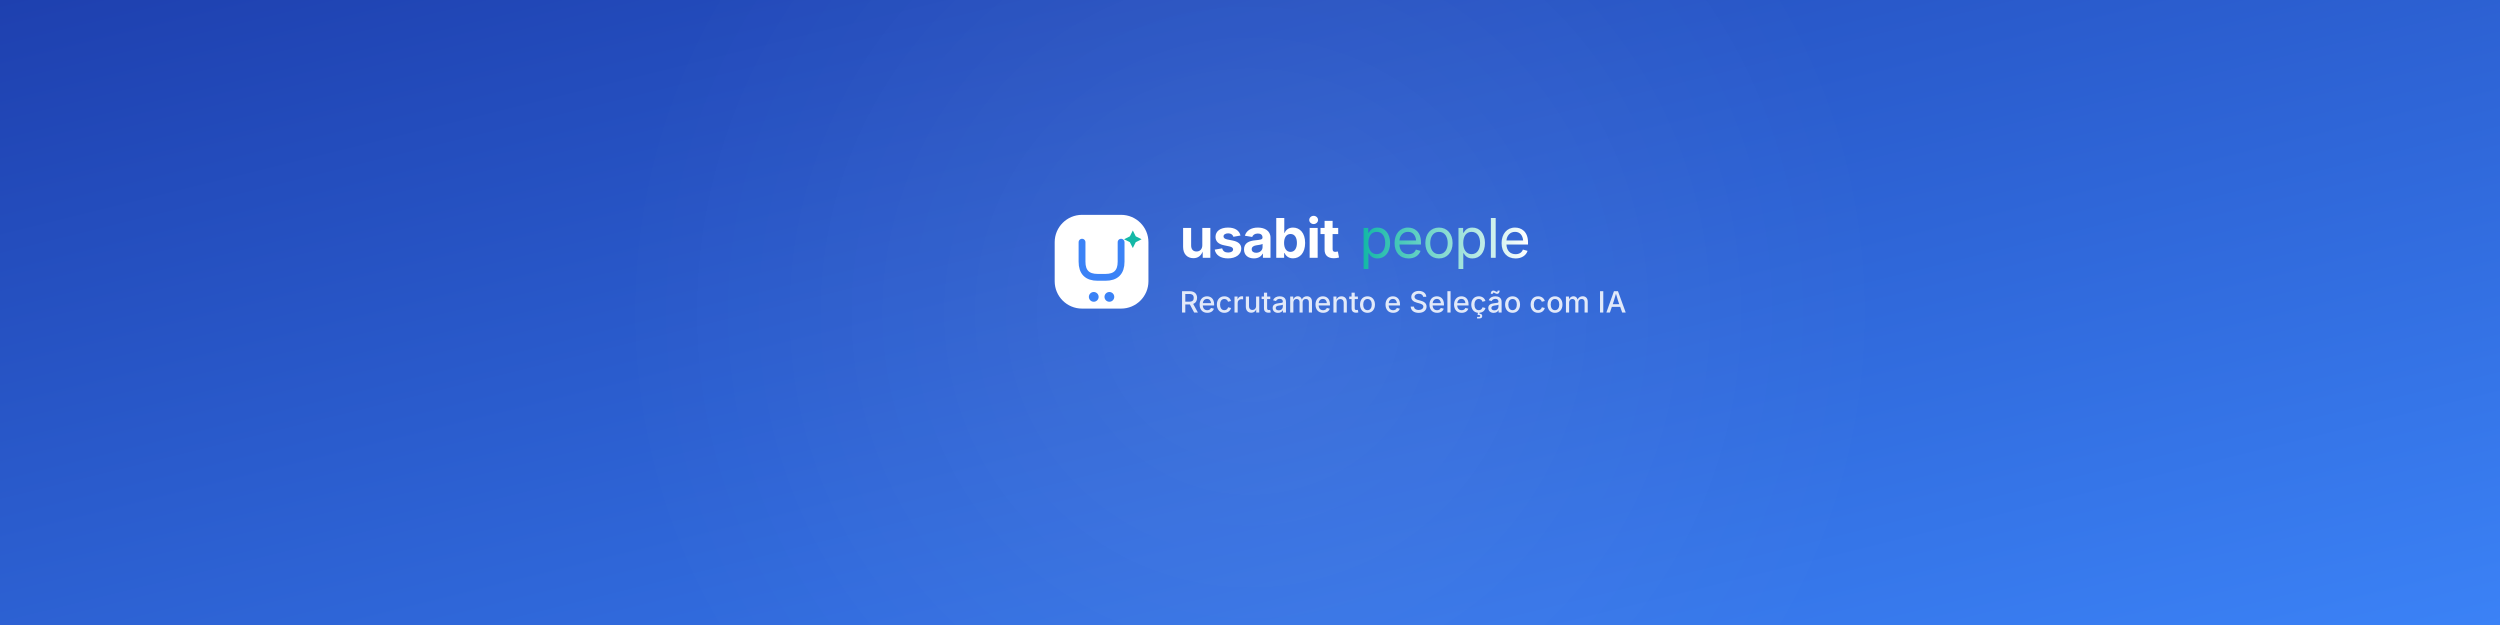
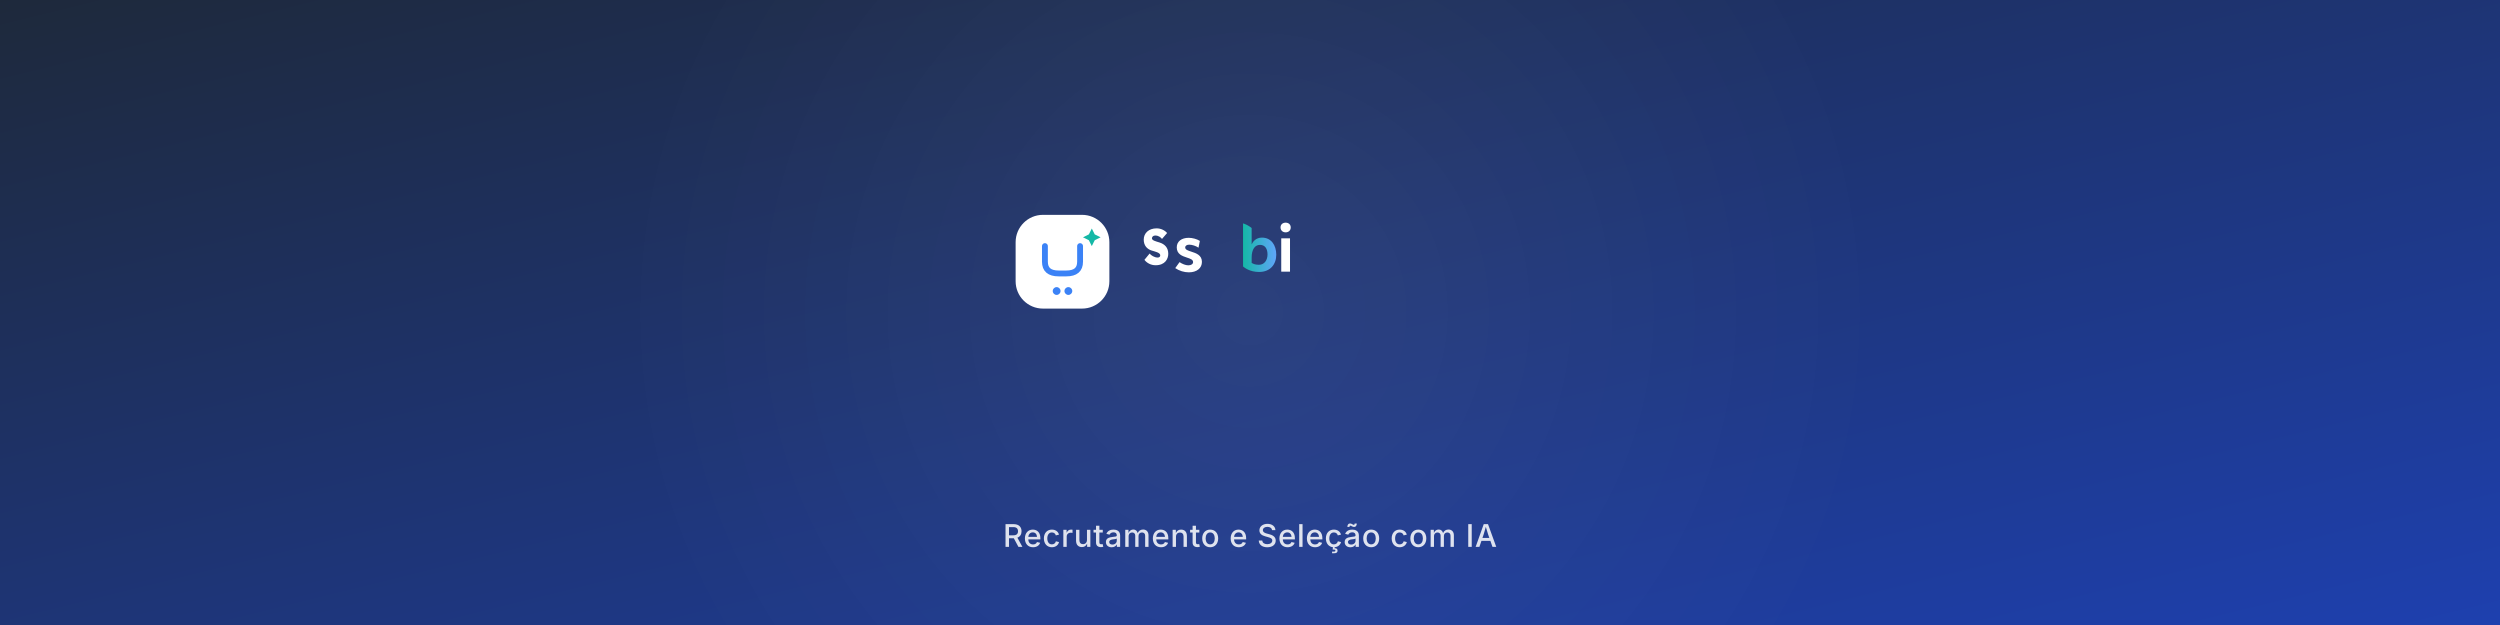
<svg xmlns="http://www.w3.org/2000/svg" width="1280" height="320" viewBox="0 0 1280 320" fill="none">
  <defs>
    <linearGradient id="bgDark" x1="0%" y1="0%" x2="100%" y2="100%">
-       <stop offset="0%" stop-color="#1e40af" />
-       <stop offset="100%" stop-color="#3b82f6" />
+       <stop offset="0%" stop-color="#1e293b" />
+       <stop offset="100%" stop-color="#1e40af" />
    </linearGradient>
    <linearGradient id="logoGrad" x1="0%" y1="0%" x2="100%" y2="0%">
      <stop offset="0%" stop-color="#14b8a6" />
      <stop offset="100%" stop-color="#ffffff" />
    </linearGradient>
+     <linearGradient id="bGrad" x1="0%" y1="0%" x2="100%" y2="0%">
+       <stop offset="0%" stop-color="#14b8a6" />
+       <stop offset="100%" stop-color="#60a5fa" />
+     </linearGradient>
    <radialGradient id="glowDark" cx="50%" cy="50%" r="50%">
-       <stop offset="0%" stop-color="#ffffff" stop-opacity="0.08" />
+       <stop offset="0%" stop-color="#ffffff" stop-opacity="0.06" />
      <stop offset="100%" stop-color="#ffffff" stop-opacity="0" />
    </radialGradient>
  </defs>
  <rect width="1280" height="320" fill="url(#bgDark)" />
  <circle cx="640" cy="160" r="320" fill="url(#glowDark)" />
-   <g transform="translate(540, 110)">
-     <g transform="translate(0, 0)">
-       <rect x="0" y="0" width="48" height="48" rx="14" fill="#ffffff" />
-       <path d="M14 14 L14 24 Q14 32 22 32 L26 32 Q34 32 34 24 L34 14" stroke="#3b82f6" stroke-width="3.5" fill="none" stroke-linecap="round" />
-       <circle cx="20" cy="42" r="2.5" fill="#3b82f6" />
-       <circle cx="28" cy="42" r="2.5" fill="#3b82f6" />
-       <path d="M40 8 L41.5 11 L44.5 12.5 L41.5 14 L40 17 L38.5 14 L35.5 12.5 L38.5 11 Z" fill="#14b8a6" />
-     </g>
-     <g transform="translate(64, 0)">
-       <text x="0" y="22" font-family="system-ui, -apple-system, sans-serif" font-size="28" font-weight="700" fill="#ffffff" letter-spacing="-0.02em">usabit</text>
-       <text x="92" y="22" font-family="system-ui, -apple-system, sans-serif" font-size="28" font-weight="400" fill="url(#logoGrad)" letter-spacing="-0.02em">people</text>
-       <text x="0" y="50" font-family="system-ui, -apple-system, sans-serif" font-size="15" font-weight="500" fill="rgba(255,255,255,0.85)" letter-spacing="0">Recrutamento e Seleção com IA</text>
+   <g transform="translate(520, 110)">
+     <rect x="0" y="0" width="48" height="48" rx="14" fill="#ffffff" />
+     <path d="M15 16 L15 24 Q15 30 22 30 L26 30 Q33 30 33 24 L33 16" stroke="#3b82f6" stroke-width="3" fill="none" stroke-linecap="round" />
+     <circle cx="21" cy="39" r="2" fill="#3b82f6" />
+     <circle cx="27" cy="39" r="2" fill="#3b82f6" />
+     <path d="M39 7 L40.5 10 L43.5 11.5 L40.5 13 L39 16 L37.5 13 L34.5 11.5 L37.5 10 Z" fill="#14b8a6" />
+     <g transform="translate(64, 4) scale(0.8)">
+       <path d="M92.802 6.205C91.018 6.205 89.539 5.032 89.539 3.018C89.539 1.118 91.018 0 92.802 0C94.637 0 96.066 1.118 96.066 3.075C96.066 5.032 94.639 6.205 92.802 6.205Z" fill="#ffffff" />
+       <path d="M95.606 10.032V31.361H89.998V10.032H95.606Z" fill="#ffffff" />
+       <path fill-rule="evenodd" clip-rule="evenodd" d="M65.593 28.076C66.304 28.672 69.754 31.563 75.8 31.563C82.937 31.563 86.812 26.715 86.814 20.541C86.814 14.265 83.449 9.571 77.637 9.571C73.762 9.571 71.875 12.123 71.06 13.909L71.048 3.431C71.048 3.431 68.788 1.452 65.539 0.462C65.539 2.017 65.553 28.042 65.553 28.042L65.593 28.076ZM71.06 22.276C71.06 17.275 73.047 14.214 76.361 14.214C79.777 14.214 81.204 16.868 81.205 20.387C81.205 23.856 79.319 26.969 75.648 26.969C73.129 26.969 71.807 26.187 71.156 25.802C71.122 25.782 71.09 25.763 71.06 25.745V22.276Z" fill="url(#bGrad)" />
+       <path d="M28.526 15.876C28.526 14.804 29.545 14.09 31.075 14.09C32.961 14.09 35.409 14.906 37.042 16.028L37.909 11.691C36.124 10.516 33.167 9.7 30.822 9.7C26.131 9.7 23.123 12.047 23.123 15.823C23.123 20.212 26.699 21.387 29.668 22.362C31.774 23.054 33.574 23.645 33.574 25.212C33.574 26.54 32.3 27.305 30.515 27.305C28.782 27.305 26.641 26.437 24.907 25.263L22.154 29.09C24.702 30.825 27.813 31.795 30.872 31.795C35.919 31.795 39.233 29.141 39.233 25.111C39.233 20.756 35.472 19.538 32.408 18.546C30.302 17.864 28.526 17.289 28.526 15.876Z" fill="#ffffff" />
+       <path d="M9.585 27.255C6.526 27.255 3.983 25.791 2.431 23.81L5.745 19.77C6.716 20.955 8.83 22.336 10.929 22.336C11.849 22.336 12.563 21.846 12.563 20.898C12.563 19.175 9.269 18.537 7.031 17.829C4.074 16.899 1.989 14.602 1.989 10.854C1.989 6.7 5.202 3.647 10.249 3.647C13.001 3.647 15.471 4.913 16.95 6.627L13.686 10.413C12.869 9.381 11.467 8.234 9.33 8.234C8.105 8.234 7.237 9.025 7.237 10.024C7.237 11.385 9.656 11.933 12.097 12.696C15.361 13.721 17.689 15.918 17.689 19.941C17.689 23.144 15.694 27.255 9.585 27.255Z" fill="#ffffff" />
    </g>
  </g>
+   <text x="640" y="280" text-anchor="middle" font-family="Inter, system-ui, sans-serif" font-size="16" font-weight="500" fill="rgba(255,255,255,0.85)" letter-spacing="0.02em">
+     Recrutamento e Seleção com IA
+   </text>
</svg>
